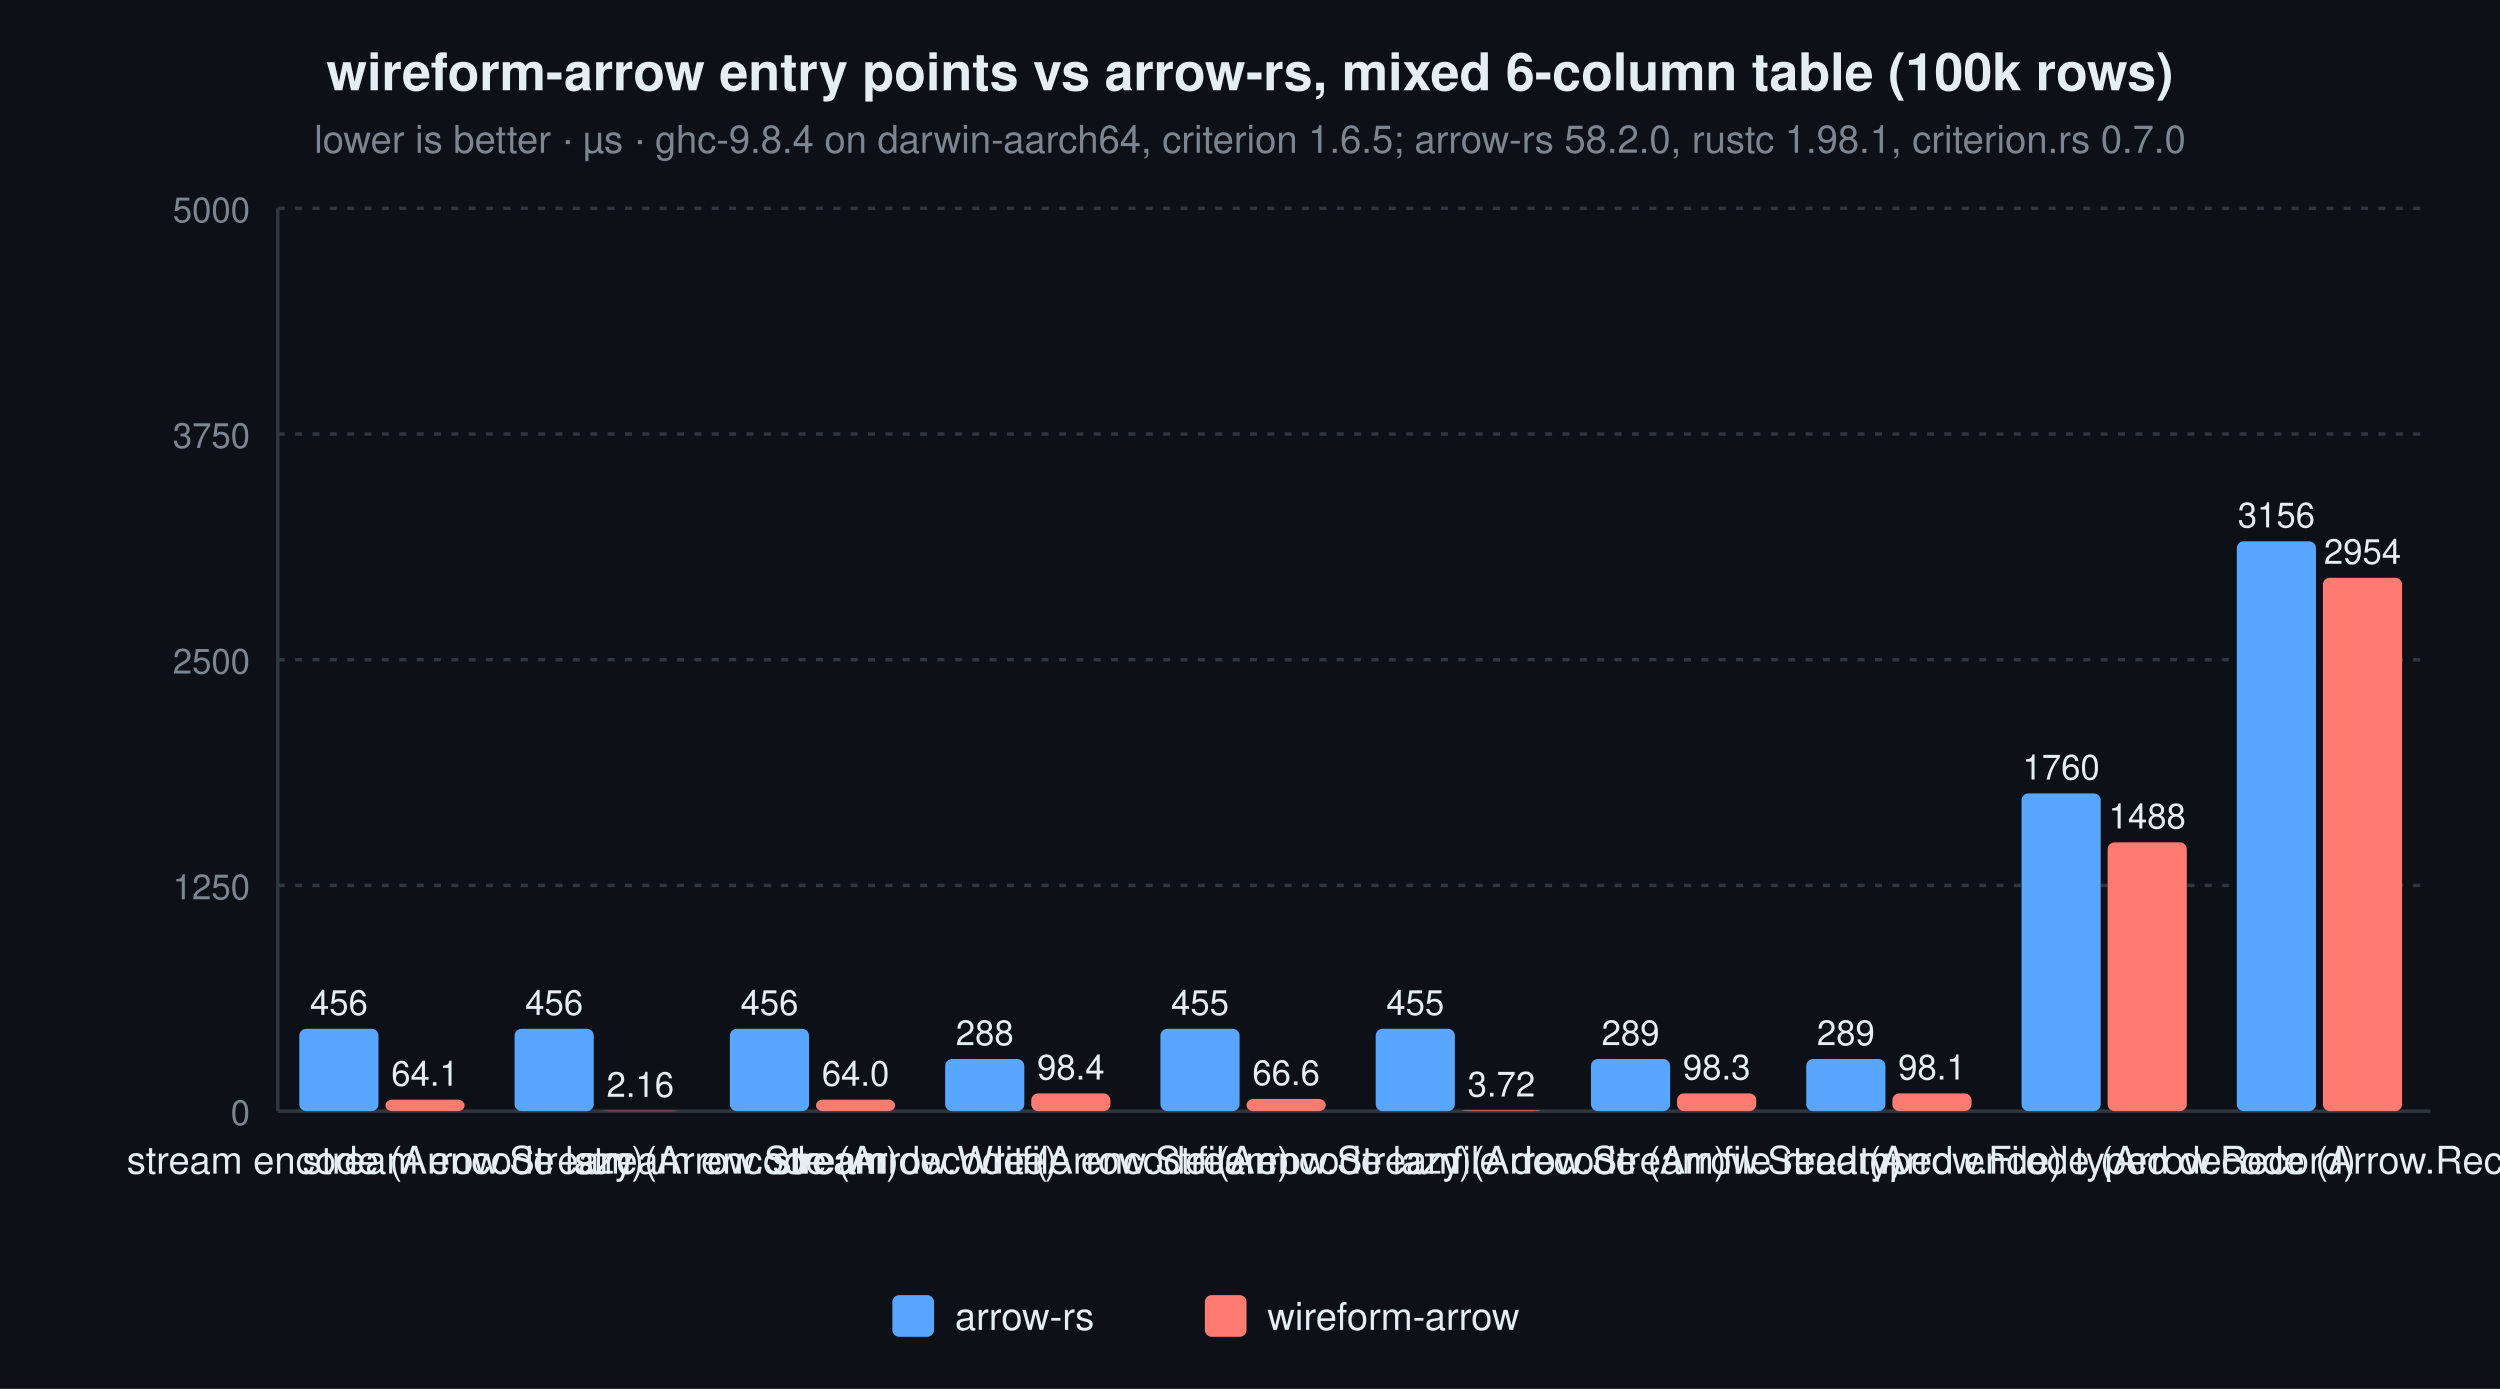
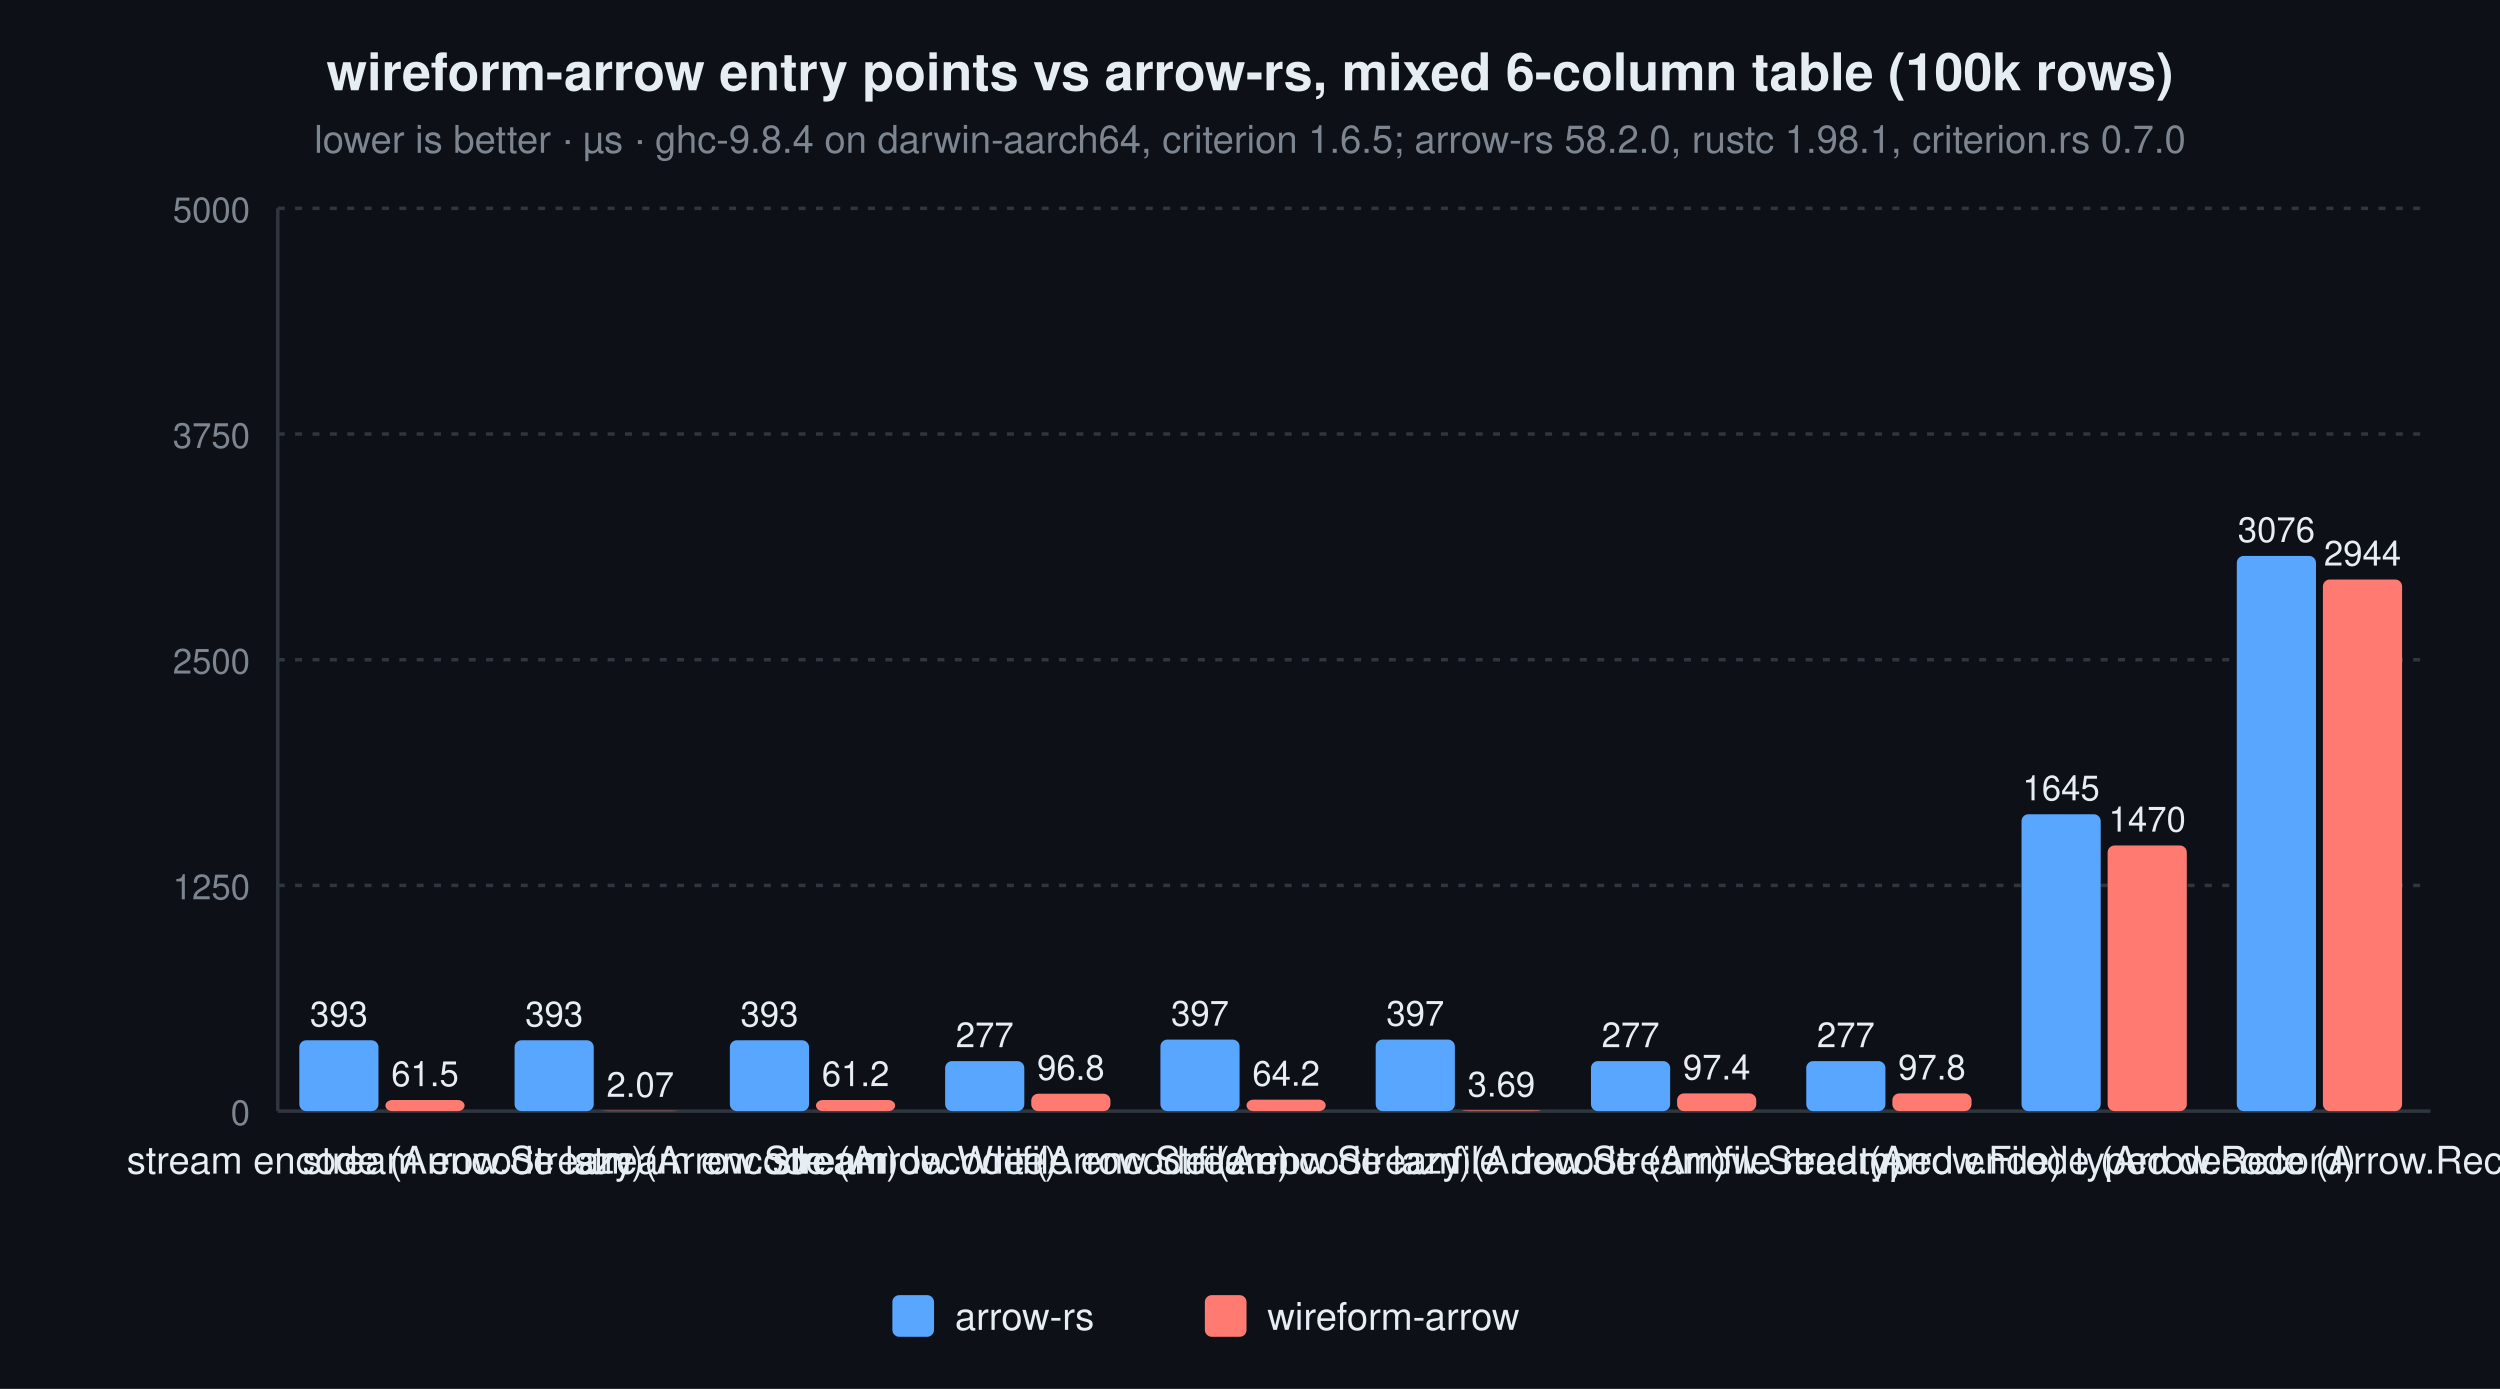
<svg xmlns="http://www.w3.org/2000/svg" viewBox="0 0 720 400" width="720" height="400" font-family="ui-sans-serif, system-ui, -apple-system, BlinkMacSystemFont, &quot;Segoe UI&quot;, Helvetica, Arial, sans-serif" font-size="12">
  <rect x="0" y="0" width="720" height="400" fill="#0d1117" />
  <text x="360" y="26" text-anchor="middle" font-size="15" font-weight="600" fill="#e6edf3">wireform-arrow entry points vs arrow-rs, mixed 6-column table (100k rows)</text>
  <text x="360" y="44" text-anchor="middle" font-size="11" fill="#7d8590">lower is better · µs · ghc-9.8.4 on darwin-aarch64, criterion 1.6.5; arrow-rs 58.2.0, rustc 1.98.1, criterion.rs 0.7.0</text>
  <g stroke="#30363d" stroke-width="1">
    <line x1="80" y1="320" x2="700" y2="320" />
    <line x1="80" y1="60" x2="80" y2="320" />
  </g>
  <g>
    <g />
    <text x="72" y="324" text-anchor="end" font-size="10" fill="#7d8590">0</text>
    <line x1="80" y1="255" x2="700" y2="255" stroke="#30363d" stroke-width="1" stroke-dasharray="2 3" />
    <text x="72" y="259" text-anchor="end" font-size="10" fill="#7d8590">1250</text>
    <line x1="80" y1="190" x2="700" y2="190" stroke="#30363d" stroke-width="1" stroke-dasharray="2 3" />
    <text x="72" y="194" text-anchor="end" font-size="10" fill="#7d8590">2500</text>
    <line x1="80" y1="125" x2="700" y2="125" stroke="#30363d" stroke-width="1" stroke-dasharray="2 3" />
    <text x="72" y="129" text-anchor="end" font-size="10" fill="#7d8590">3750</text>
    <line x1="80" y1="60" x2="700" y2="60" stroke="#30363d" stroke-width="1" stroke-dasharray="2 3" />
    <text x="72" y="64" text-anchor="end" font-size="10" fill="#7d8590">5000</text>
  </g>
  <g>
-     <rect x="86.2" y="296.3" width="22.8" height="23.7" rx="2" fill="#58a6ff" />
-     <rect x="111" y="316.7" width="22.8" height="3.3" rx="2" fill="#ff7b72" />
-     <rect x="148.2" y="296.3" width="22.8" height="23.7" rx="2" fill="#58a6ff" />
+     <rect x="86.2" y="299.6" width="22.8" height="20.4" rx="2" fill="#58a6ff" />
+     <rect x="111" y="316.8" width="22.8" height="3.2" rx="2" fill="#ff7b72" />
+     <rect x="148.2" y="299.6" width="22.8" height="20.4" rx="2" fill="#58a6ff" />
    <rect x="173" y="319.9" width="22.8" height="0.1" rx="2" fill="#ff7b72" />
-     <rect x="210.2" y="296.3" width="22.8" height="23.7" rx="2" fill="#58a6ff" />
-     <rect x="235" y="316.7" width="22.8" height="3.3" rx="2" fill="#ff7b72" />
-     <rect x="272.2" y="305.0" width="22.8" height="15.0" rx="2" fill="#58a6ff" />
-     <rect x="297" y="314.9" width="22.8" height="5.1" rx="2" fill="#ff7b72" />
-     <rect x="334.2" y="296.3" width="22.8" height="23.7" rx="2" fill="#58a6ff" />
-     <rect x="359" y="316.5" width="22.8" height="3.5" rx="2" fill="#ff7b72" />
-     <rect x="396.2" y="296.3" width="22.8" height="23.7" rx="2" fill="#58a6ff" />
+     <rect x="210.2" y="299.6" width="22.8" height="20.4" rx="2" fill="#58a6ff" />
+     <rect x="235" y="316.8" width="22.8" height="3.2" rx="2" fill="#ff7b72" />
+     <rect x="272.2" y="305.6" width="22.8" height="14.4" rx="2" fill="#58a6ff" />
+     <rect x="297" y="315.0" width="22.8" height="5.0" rx="2" fill="#ff7b72" />
+     <rect x="334.2" y="299.4" width="22.8" height="20.6" rx="2" fill="#58a6ff" />
+     <rect x="359" y="316.7" width="22.8" height="3.3" rx="2" fill="#ff7b72" />
+     <rect x="396.2" y="299.4" width="22.8" height="20.6" rx="2" fill="#58a6ff" />
    <rect x="421" y="319.8" width="22.8" height="0.2" rx="2" fill="#ff7b72" />
-     <rect x="458.2" y="305.0" width="22.8" height="15.0" rx="2" fill="#58a6ff" />
+     <rect x="458.2" y="305.6" width="22.8" height="14.4" rx="2" fill="#58a6ff" />
    <rect x="483" y="314.9" width="22.8" height="5.1" rx="2" fill="#ff7b72" />
-     <rect x="520.2" y="305.0" width="22.8" height="15.0" rx="2" fill="#58a6ff" />
+     <rect x="520.2" y="305.6" width="22.8" height="14.4" rx="2" fill="#58a6ff" />
    <rect x="545" y="314.9" width="22.8" height="5.1" rx="2" fill="#ff7b72" />
-     <rect x="582.2" y="228.5" width="22.8" height="91.5" rx="2" fill="#58a6ff" />
-     <rect x="607" y="242.6" width="22.8" height="77.4" rx="2" fill="#ff7b72" />
-     <rect x="644.2" y="155.9" width="22.8" height="164.1" rx="2" fill="#58a6ff" />
-     <rect x="669" y="166.4" width="22.8" height="153.6" rx="2" fill="#ff7b72" />
+     <rect x="582.2" y="234.5" width="22.8" height="85.5" rx="2" fill="#58a6ff" />
+     <rect x="607" y="243.5" width="22.8" height="76.5" rx="2" fill="#ff7b72" />
+     <rect x="644.2" y="160.1" width="22.8" height="159.9" rx="2" fill="#58a6ff" />
+     <rect x="669" y="166.9" width="22.8" height="153.1" rx="2" fill="#ff7b72" />
  </g>
  <g>
-     <text x="97.6" y="292.3" text-anchor="middle" font-size="10" fill="#e6edf3">456</text>
-     <text x="122.4" y="312.7" text-anchor="middle" font-size="10" fill="#e6edf3">64.1</text>
-     <text x="159.6" y="292.3" text-anchor="middle" font-size="10" fill="#e6edf3">456</text>
-     <text x="184.4" y="315.9" text-anchor="middle" font-size="10" fill="#e6edf3">2.16</text>
-     <text x="221.6" y="292.3" text-anchor="middle" font-size="10" fill="#e6edf3">456</text>
-     <text x="246.4" y="312.7" text-anchor="middle" font-size="10" fill="#e6edf3">64.0</text>
-     <text x="283.6" y="301.0" text-anchor="middle" font-size="10" fill="#e6edf3">288</text>
-     <text x="308.4" y="310.9" text-anchor="middle" font-size="10" fill="#e6edf3">98.4</text>
-     <text x="345.6" y="292.3" text-anchor="middle" font-size="10" fill="#e6edf3">455</text>
-     <text x="370.4" y="312.5" text-anchor="middle" font-size="10" fill="#e6edf3">66.6</text>
-     <text x="407.6" y="292.3" text-anchor="middle" font-size="10" fill="#e6edf3">455</text>
-     <text x="432.4" y="315.8" text-anchor="middle" font-size="10" fill="#e6edf3">3.72</text>
-     <text x="469.6" y="301.0" text-anchor="middle" font-size="10" fill="#e6edf3">289</text>
-     <text x="494.4" y="310.9" text-anchor="middle" font-size="10" fill="#e6edf3">98.3</text>
-     <text x="531.6" y="301.0" text-anchor="middle" font-size="10" fill="#e6edf3">289</text>
-     <text x="556.4" y="310.9" text-anchor="middle" font-size="10" fill="#e6edf3">98.1</text>
-     <text x="593.6" y="224.5" text-anchor="middle" font-size="10" fill="#e6edf3">1760</text>
-     <text x="618.4" y="238.6" text-anchor="middle" font-size="10" fill="#e6edf3">1488</text>
-     <text x="655.6" y="151.9" text-anchor="middle" font-size="10" fill="#e6edf3">3156</text>
-     <text x="680.4" y="162.4" text-anchor="middle" font-size="10" fill="#e6edf3">2954</text>
+     <text x="97.6" y="295.6" text-anchor="middle" font-size="10" fill="#e6edf3">393</text>
+     <text x="122.4" y="312.8" text-anchor="middle" font-size="10" fill="#e6edf3">61.5</text>
+     <text x="159.6" y="295.6" text-anchor="middle" font-size="10" fill="#e6edf3">393</text>
+     <text x="184.4" y="315.9" text-anchor="middle" font-size="10" fill="#e6edf3">2.07</text>
+     <text x="221.6" y="295.6" text-anchor="middle" font-size="10" fill="#e6edf3">393</text>
+     <text x="246.4" y="312.8" text-anchor="middle" font-size="10" fill="#e6edf3">61.2</text>
+     <text x="283.6" y="301.6" text-anchor="middle" font-size="10" fill="#e6edf3">277</text>
+     <text x="308.4" y="311.0" text-anchor="middle" font-size="10" fill="#e6edf3">96.8</text>
+     <text x="345.6" y="295.4" text-anchor="middle" font-size="10" fill="#e6edf3">397</text>
+     <text x="370.4" y="312.7" text-anchor="middle" font-size="10" fill="#e6edf3">64.2</text>
+     <text x="407.6" y="295.4" text-anchor="middle" font-size="10" fill="#e6edf3">397</text>
+     <text x="432.4" y="315.8" text-anchor="middle" font-size="10" fill="#e6edf3">3.69</text>
+     <text x="469.6" y="301.6" text-anchor="middle" font-size="10" fill="#e6edf3">277</text>
+     <text x="494.4" y="310.9" text-anchor="middle" font-size="10" fill="#e6edf3">97.4</text>
+     <text x="531.6" y="301.6" text-anchor="middle" font-size="10" fill="#e6edf3">277</text>
+     <text x="556.4" y="310.9" text-anchor="middle" font-size="10" fill="#e6edf3">97.8</text>
+     <text x="593.6" y="230.5" text-anchor="middle" font-size="10" fill="#e6edf3">1645</text>
+     <text x="618.4" y="239.5" text-anchor="middle" font-size="10" fill="#e6edf3">1470</text>
+     <text x="655.6" y="156.1" text-anchor="middle" font-size="10" fill="#e6edf3">3076</text>
+     <text x="680.4" y="162.9" text-anchor="middle" font-size="10" fill="#e6edf3">2944</text>
  </g>
  <g>
    <text x="111" y="338" text-anchor="middle" font-size="11" fill="#e6edf3">stream encode (Arrow.Stream)</text>
    <text x="173" y="338" text-anchor="middle" font-size="11" fill="#e6edf3">stream encode lazy (Arrow.Stream)</text>
    <text x="235" y="338" text-anchor="middle" font-size="11" fill="#e6edf3">stream encode (Arrow.Write)</text>
    <text x="297" y="338" text-anchor="middle" font-size="11" fill="#e6edf3">stream decode (Arrow.Stream)</text>
    <text x="359" y="338" text-anchor="middle" font-size="11" fill="#e6edf3">file encode (Arrow.Stream)</text>
    <text x="421" y="338" text-anchor="middle" font-size="11" fill="#e6edf3">file encode lazy (Arrow.Stream)</text>
    <text x="483" y="338" text-anchor="middle" font-size="11" fill="#e6edf3">file decode (Arrow.Stream)</text>
    <text x="545" y="338" text-anchor="middle" font-size="11" fill="#e6edf3">file read (Arrow.File)</text>
    <text x="607" y="338" text-anchor="middle" font-size="11" fill="#e6edf3">typed encode (Arrow.Record)</text>
    <text x="669" y="338" text-anchor="middle" font-size="11" fill="#e6edf3">typed decode (Arrow.Record)</text>
  </g>
  <g>
    <g transform="translate(257, 382)">
      <rect x="0" y="-9" width="12" height="12" rx="2" fill="#58a6ff" />
      <text x="18" y="1" font-size="11" fill="#e6edf3">arrow-rs</text>
    </g>
    <g transform="translate(347, 382)">
      <rect x="0" y="-9" width="12" height="12" rx="2" fill="#ff7b72" />
      <text x="18" y="1" font-size="11" fill="#e6edf3">wireform-arrow</text>
    </g>
  </g>
</svg>
